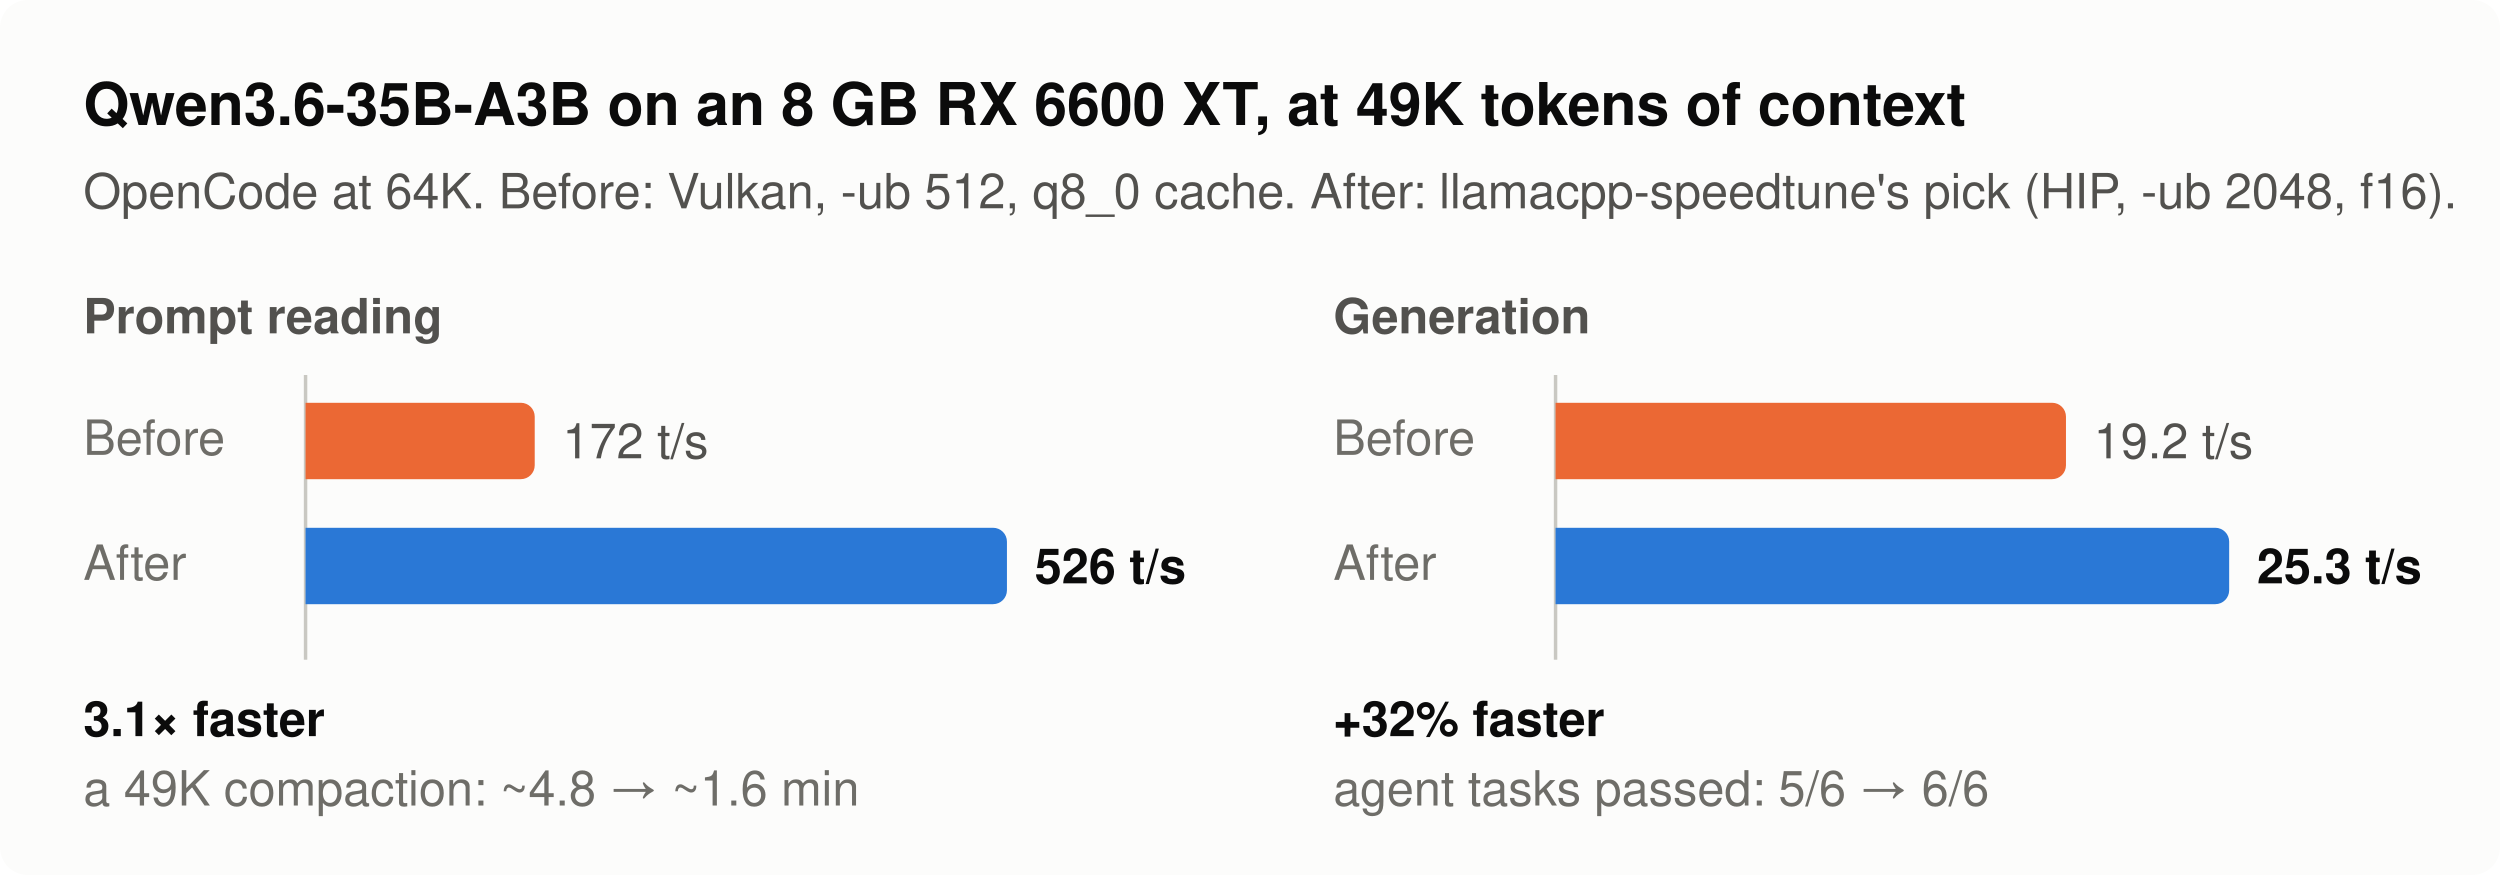
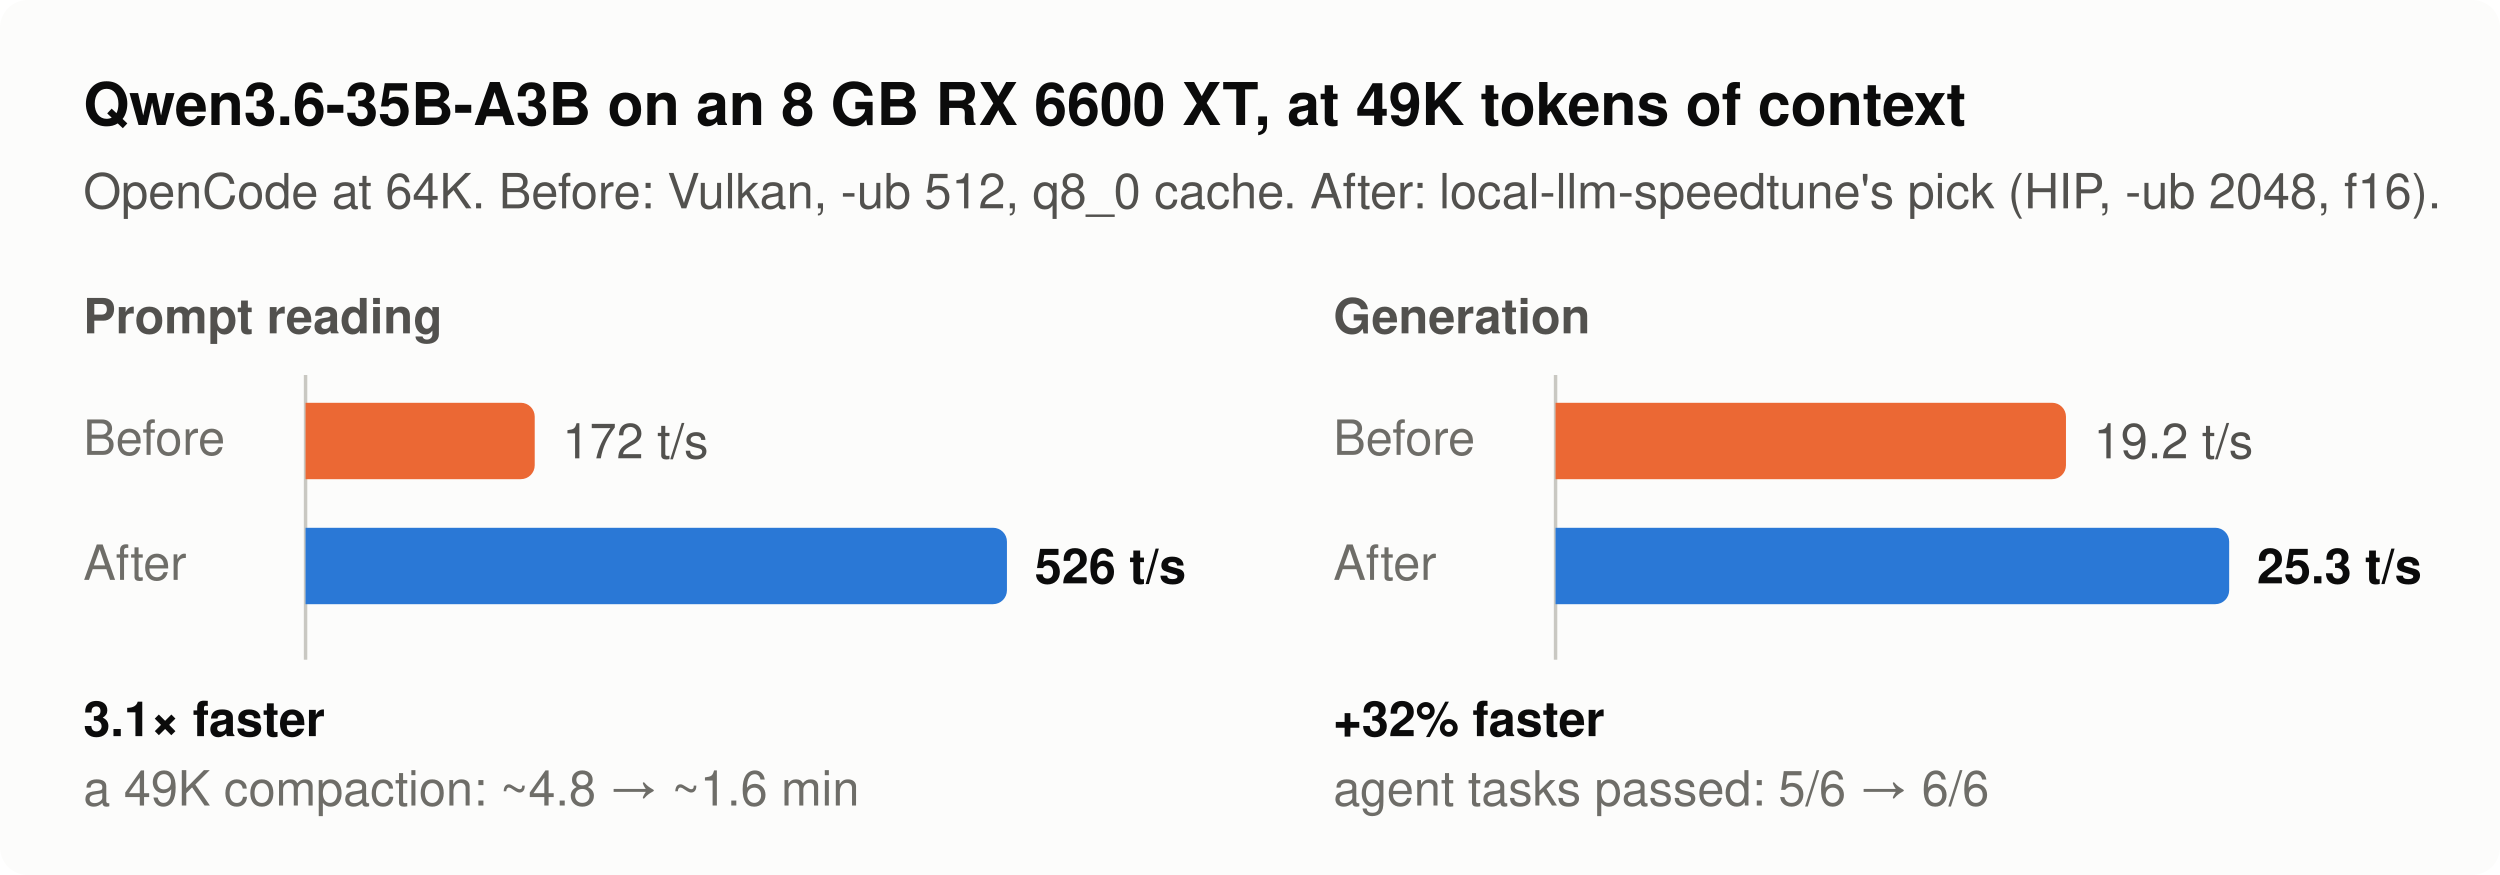
<svg xmlns="http://www.w3.org/2000/svg" width="720" height="252" viewBox="0 0 720 252" font-family="-apple-system, Segoe UI, Helvetica, Arial, sans-serif" font-size="14" role="img" aria-labelledby="title desc">
  <style>
  .bg { fill: #fcfcfb; } .t1 { fill: #0b0b0b; } .t2 { fill: #52514e; } .t3 { fill: #6e6d68; }
  .s1 { fill: #2a78d6; } .s2 { fill: #eb6834; } .axis { stroke: #c9c8c2; stroke-width: 1; }
  @media (prefers-color-scheme: dark) {
    .bg { fill: #1a1a19; } .t1 { fill: #f0efec; } .t2 { fill: #c3c2b7; } .t3 { fill: #a3a29a; }
    .s1 { fill: #3987e5; } .s2 { fill: #d95926; } .axis { stroke: #4a4a46; }
  }
</style>
  <rect class="bg" width="720" height="252" rx="8" />
  <text class="t1" x="24" y="36" font-size="17" font-weight="600">Qwen3.6-35B-A3B on an 8 GB RX 6600 XT, at 49K tokens of context</text>
-   <text class="t2" x="24" y="60">OpenCode at 64K. Before: Vulkan, -ub 512, q8_0 cache. After: llamacpp-speedtune's pick (HIP, -ub 2048, f16).</text>
+   <text class="t2" x="24" y="60">OpenCode at 64K. Before: Vulkan, -ub 512, q8_0 cache. After: local-llm-speedtune's pick (HIP, -ub 2048, f16).</text>
  <text class="t2" x="24" y="96" font-weight="600">Prompt reading</text>
  <line class="axis" x1="88" y1="108" x2="88" y2="190" />
  <text class="t3" x="24" y="131">Before</text>
  <path class="s2" d="M88,116 h62 a4,4 0 0 1 4,4 v14 a4,4 0 0 1 -4,4 h-62 z" />
  <text class="t2" x="162" y="132">172 t/s</text>
  <text class="t3" x="24" y="167">After</text>
  <path class="s1" d="M88,152 h198 a4,4 0 0 1 4,4 v14 a4,4 0 0 1 -4,4 h-198 z" />
  <text class="t1" x="298" y="168" font-weight="600">526 t/s</text>
  <text class="t1" x="24" y="212" font-weight="600">3.1× faster</text>
  <text class="t3" x="24" y="232">a 49K compaction: ~4.8 → ~1.6 min</text>
  <text class="t2" x="384" y="96" font-weight="600">Generation</text>
  <line class="axis" x1="448" y1="108" x2="448" y2="190" />
  <text class="t3" x="384" y="131">Before</text>
  <path class="s2" d="M448,116 h143 a4,4 0 0 1 4,4 v14 a4,4 0 0 1 -4,4 h-143 z" />
  <text class="t2" x="603" y="132">19.2 t/s</text>
  <text class="t3" x="384" y="167">After</text>
  <path class="s1" d="M448,152 h190 a4,4 0 0 1 4,4 v14 a4,4 0 0 1 -4,4 h-190 z" />
  <text class="t1" x="650" y="168" font-weight="600">25.3 t/s</text>
  <text class="t1" x="384" y="212" font-weight="600">+32% faster</text>
  <text class="t3" x="384" y="232">agent tasks passed: 5/6 → 6/6</text>
</svg>
